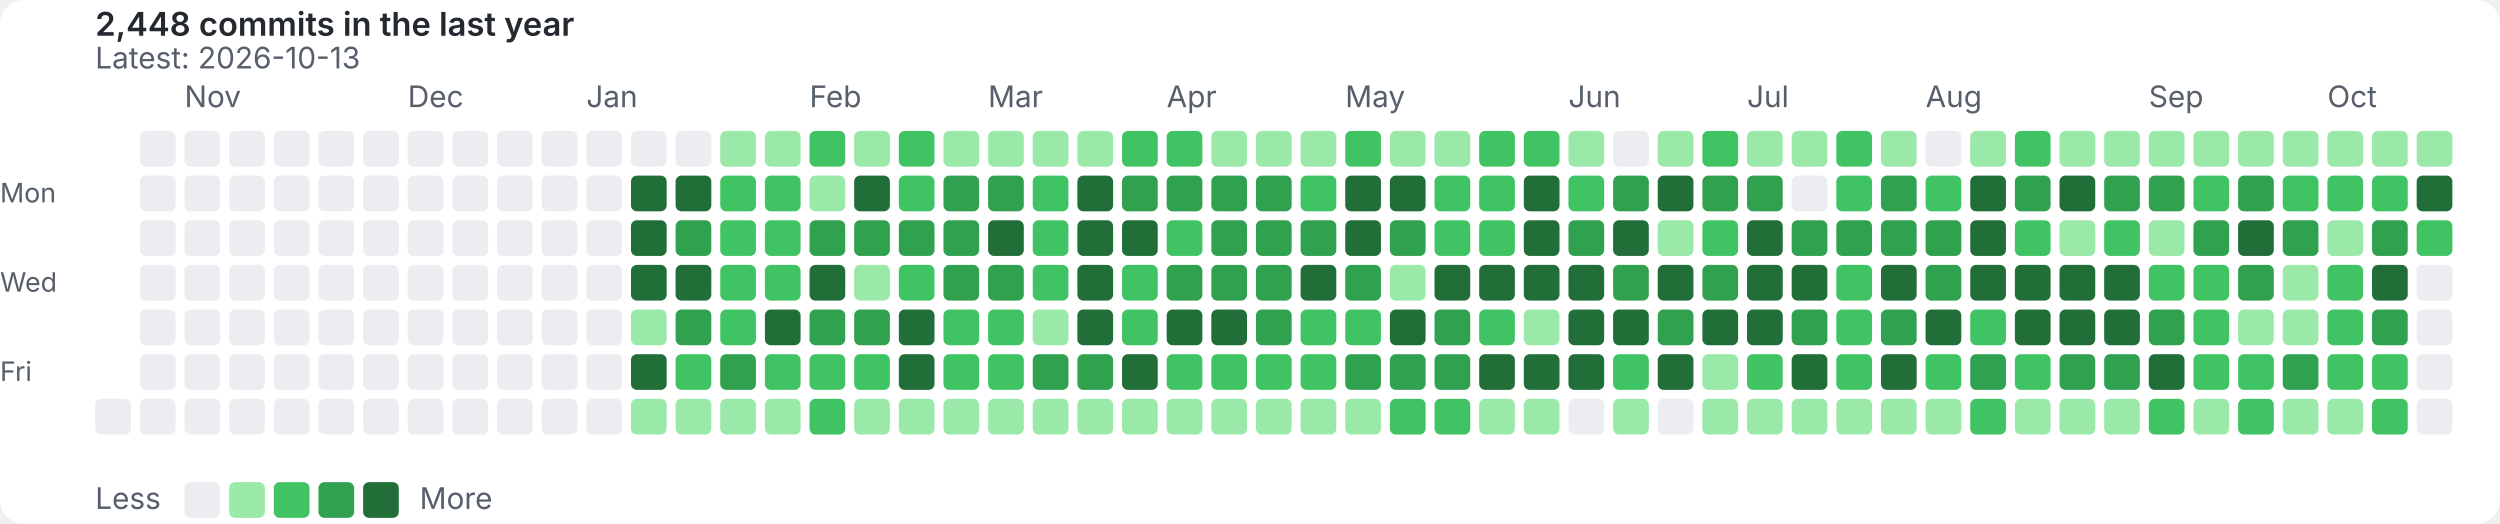
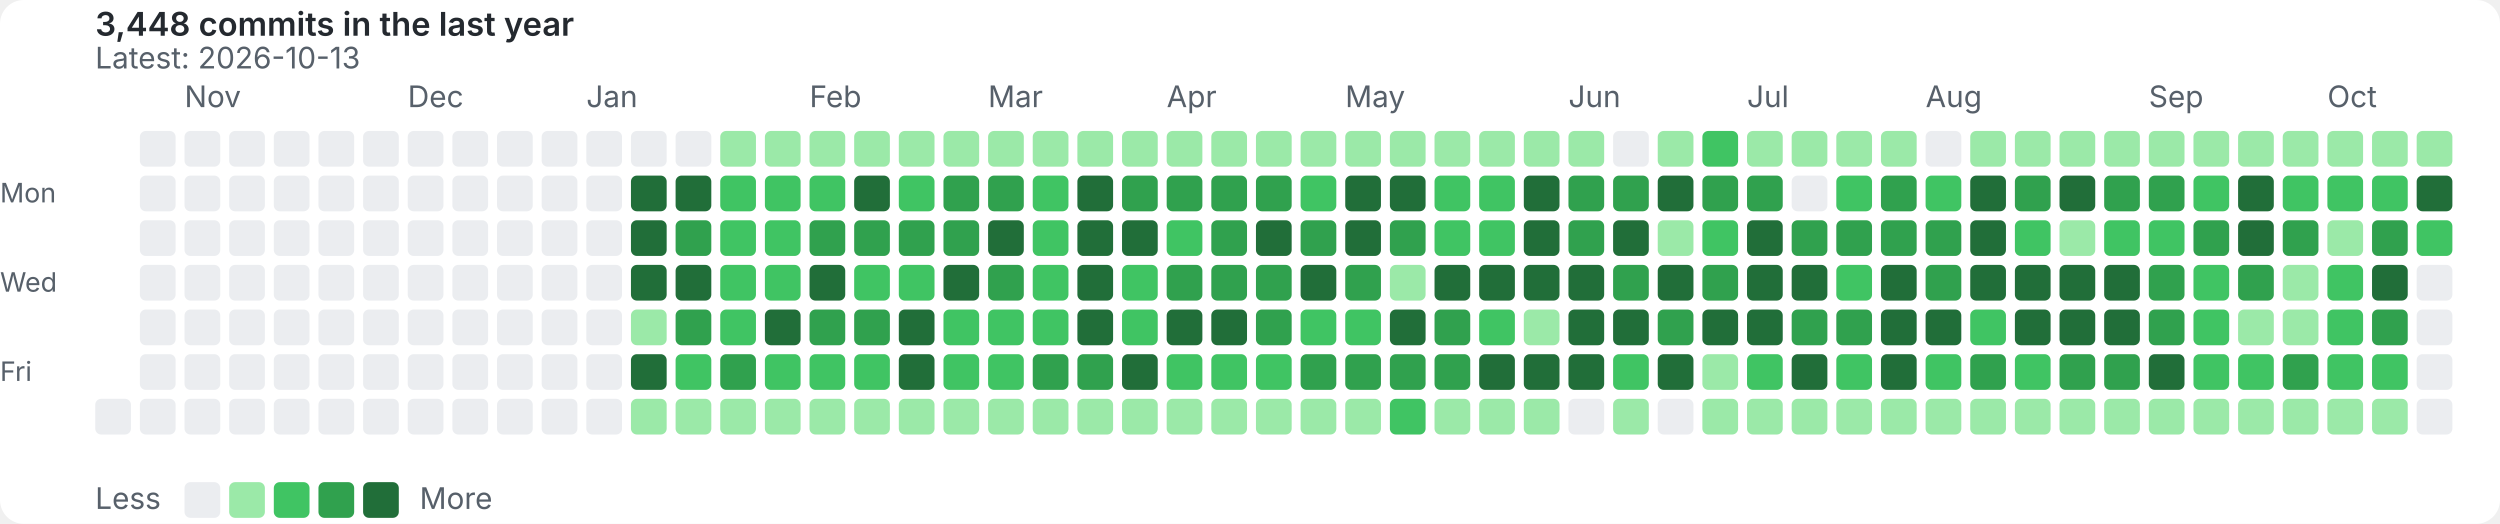
<svg xmlns="http://www.w3.org/2000/svg" viewBox="0 0 840 176" role="img" aria-labelledby="title description">
  <style>text{font-family:-apple-system,BlinkMacSystemFont,"Segoe UI",sans-serif;fill:#57606a;font-size:10px}.stat{font-size:11px;font-weight:600;fill:#24292f}.day{font-size:9px}.background{fill:#ffffff}@media(prefers-color-scheme:dark){text{fill:#8b949e}.stat{fill:#c9d1d9}.background{fill:#0d1117}}</style>
  <rect class="background" x="0" y="0" width="840" height="176" rx="8" />
-   <text class="stat" x="32" y="12">2,448 commits in the last year</text>
+   <text class="stat" x="32" y="12">3,448 commits in the last year</text>
  <text x="32" y="23">Latest: 2026-10-13</text>
  <rect x="32" y="44" width="12" height="12" rx="2" fill="#ebedf0" fill-opacity="0" />
  <rect x="32" y="59" width="12" height="12" rx="2" fill="#ebedf0" fill-opacity="0" />
  <rect x="32" y="74" width="12" height="12" rx="2" fill="#ebedf0" fill-opacity="0" />
  <rect x="32" y="89" width="12" height="12" rx="2" fill="#ebedf0" fill-opacity="0" />
  <rect x="32" y="104" width="12" height="12" rx="2" fill="#ebedf0" fill-opacity="0" />
  <rect x="32" y="119" width="12" height="12" rx="2" fill="#ebedf0" fill-opacity="0" />
  <rect x="32" y="134" width="12" height="12" rx="2" fill="#ebedf0" />
  <rect x="47" y="44" width="12" height="12" rx="2" fill="#ebedf0" />
  <rect x="47" y="59" width="12" height="12" rx="2" fill="#ebedf0" />
  <rect x="47" y="74" width="12" height="12" rx="2" fill="#ebedf0" />
  <rect x="47" y="89" width="12" height="12" rx="2" fill="#ebedf0" />
  <rect x="47" y="104" width="12" height="12" rx="2" fill="#ebedf0" />
  <rect x="47" y="119" width="12" height="12" rx="2" fill="#ebedf0" />
  <rect x="47" y="134" width="12" height="12" rx="2" fill="#ebedf0" />
  <rect x="62" y="44" width="12" height="12" rx="2" fill="#ebedf0" />
  <rect x="62" y="59" width="12" height="12" rx="2" fill="#ebedf0" />
  <rect x="62" y="74" width="12" height="12" rx="2" fill="#ebedf0" />
  <rect x="62" y="89" width="12" height="12" rx="2" fill="#ebedf0" />
  <rect x="62" y="104" width="12" height="12" rx="2" fill="#ebedf0" />
  <rect x="62" y="119" width="12" height="12" rx="2" fill="#ebedf0" />
  <rect x="62" y="134" width="12" height="12" rx="2" fill="#ebedf0" />
  <text x="62" y="36">Nov</text>
  <rect x="77" y="44" width="12" height="12" rx="2" fill="#ebedf0" />
  <rect x="77" y="59" width="12" height="12" rx="2" fill="#ebedf0" />
  <rect x="77" y="74" width="12" height="12" rx="2" fill="#ebedf0" />
  <rect x="77" y="89" width="12" height="12" rx="2" fill="#ebedf0" />
  <rect x="77" y="104" width="12" height="12" rx="2" fill="#ebedf0" />
  <rect x="77" y="119" width="12" height="12" rx="2" fill="#ebedf0" />
  <rect x="77" y="134" width="12" height="12" rx="2" fill="#ebedf0" />
  <rect x="92" y="44" width="12" height="12" rx="2" fill="#ebedf0" />
  <rect x="92" y="59" width="12" height="12" rx="2" fill="#ebedf0" />
  <rect x="92" y="74" width="12" height="12" rx="2" fill="#ebedf0" />
  <rect x="92" y="89" width="12" height="12" rx="2" fill="#ebedf0" />
  <rect x="92" y="104" width="12" height="12" rx="2" fill="#ebedf0" />
  <rect x="92" y="119" width="12" height="12" rx="2" fill="#ebedf0" />
  <rect x="92" y="134" width="12" height="12" rx="2" fill="#ebedf0" />
  <rect x="107" y="44" width="12" height="12" rx="2" fill="#ebedf0" />
  <rect x="107" y="59" width="12" height="12" rx="2" fill="#ebedf0" />
  <rect x="107" y="74" width="12" height="12" rx="2" fill="#ebedf0" />
  <rect x="107" y="89" width="12" height="12" rx="2" fill="#ebedf0" />
  <rect x="107" y="104" width="12" height="12" rx="2" fill="#ebedf0" />
  <rect x="107" y="119" width="12" height="12" rx="2" fill="#ebedf0" />
  <rect x="107" y="134" width="12" height="12" rx="2" fill="#ebedf0" />
  <rect x="122" y="44" width="12" height="12" rx="2" fill="#ebedf0" />
  <rect x="122" y="59" width="12" height="12" rx="2" fill="#ebedf0" />
  <rect x="122" y="74" width="12" height="12" rx="2" fill="#ebedf0" />
  <rect x="122" y="89" width="12" height="12" rx="2" fill="#ebedf0" />
  <rect x="122" y="104" width="12" height="12" rx="2" fill="#ebedf0" />
  <rect x="122" y="119" width="12" height="12" rx="2" fill="#ebedf0" />
  <rect x="122" y="134" width="12" height="12" rx="2" fill="#ebedf0" />
  <rect x="137" y="44" width="12" height="12" rx="2" fill="#ebedf0" />
  <rect x="137" y="59" width="12" height="12" rx="2" fill="#ebedf0" />
  <text x="137" y="36">Dec</text>
  <rect x="137" y="74" width="12" height="12" rx="2" fill="#ebedf0" />
  <rect x="137" y="89" width="12" height="12" rx="2" fill="#ebedf0" />
  <rect x="137" y="104" width="12" height="12" rx="2" fill="#ebedf0" />
  <rect x="137" y="119" width="12" height="12" rx="2" fill="#ebedf0" />
  <rect x="137" y="134" width="12" height="12" rx="2" fill="#ebedf0" />
  <rect x="152" y="44" width="12" height="12" rx="2" fill="#ebedf0" />
  <rect x="152" y="59" width="12" height="12" rx="2" fill="#ebedf0" />
  <rect x="152" y="74" width="12" height="12" rx="2" fill="#ebedf0" />
  <rect x="152" y="89" width="12" height="12" rx="2" fill="#ebedf0" />
  <rect x="152" y="104" width="12" height="12" rx="2" fill="#ebedf0" />
  <rect x="152" y="119" width="12" height="12" rx="2" fill="#ebedf0" />
  <rect x="152" y="134" width="12" height="12" rx="2" fill="#ebedf0" />
  <rect x="167" y="44" width="12" height="12" rx="2" fill="#ebedf0" />
  <rect x="167" y="59" width="12" height="12" rx="2" fill="#ebedf0" />
  <rect x="167" y="74" width="12" height="12" rx="2" fill="#ebedf0" />
  <rect x="167" y="89" width="12" height="12" rx="2" fill="#ebedf0" />
  <rect x="167" y="104" width="12" height="12" rx="2" fill="#ebedf0" />
  <rect x="167" y="119" width="12" height="12" rx="2" fill="#ebedf0" />
  <rect x="167" y="134" width="12" height="12" rx="2" fill="#ebedf0" />
  <rect x="182" y="44" width="12" height="12" rx="2" fill="#ebedf0" />
  <rect x="182" y="59" width="12" height="12" rx="2" fill="#ebedf0" />
  <rect x="182" y="74" width="12" height="12" rx="2" fill="#ebedf0" />
  <rect x="182" y="89" width="12" height="12" rx="2" fill="#ebedf0" />
  <rect x="182" y="104" width="12" height="12" rx="2" fill="#ebedf0" />
  <rect x="182" y="119" width="12" height="12" rx="2" fill="#ebedf0" />
  <rect x="182" y="134" width="12" height="12" rx="2" fill="#ebedf0" />
  <rect x="197" y="44" width="12" height="12" rx="2" fill="#ebedf0" />
  <rect x="197" y="59" width="12" height="12" rx="2" fill="#ebedf0" />
  <rect x="197" y="74" width="12" height="12" rx="2" fill="#ebedf0" />
  <rect x="197" y="89" width="12" height="12" rx="2" fill="#ebedf0" />
  <rect x="197" y="104" width="12" height="12" rx="2" fill="#ebedf0" />
  <text x="197" y="36">Jan</text>
  <rect x="197" y="119" width="12" height="12" rx="2" fill="#ebedf0" />
  <rect x="197" y="134" width="12" height="12" rx="2" fill="#ebedf0" />
  <rect x="212" y="44" width="12" height="12" rx="2" fill="#ebedf0" />
  <rect x="212" y="59" width="12" height="12" rx="2" fill="#216e39" />
  <rect x="212" y="74" width="12" height="12" rx="2" fill="#216e39" />
  <rect x="212" y="89" width="12" height="12" rx="2" fill="#216e39" />
  <rect x="212" y="104" width="12" height="12" rx="2" fill="#9be9a8" />
  <rect x="212" y="119" width="12" height="12" rx="2" fill="#216e39" />
  <rect x="212" y="134" width="12" height="12" rx="2" fill="#9be9a8" />
  <rect x="227" y="44" width="12" height="12" rx="2" fill="#ebedf0" />
  <rect x="227" y="59" width="12" height="12" rx="2" fill="#216e39" />
  <rect x="227" y="74" width="12" height="12" rx="2" fill="#30a14e" />
  <rect x="227" y="89" width="12" height="12" rx="2" fill="#216e39" />
  <rect x="227" y="104" width="12" height="12" rx="2" fill="#30a14e" />
  <rect x="227" y="119" width="12" height="12" rx="2" fill="#40c463" />
  <rect x="227" y="134" width="12" height="12" rx="2" fill="#9be9a8" />
  <rect x="242" y="44" width="12" height="12" rx="2" fill="#9be9a8" />
  <rect x="242" y="59" width="12" height="12" rx="2" fill="#40c463" />
  <rect x="242" y="74" width="12" height="12" rx="2" fill="#40c463" />
  <rect x="242" y="89" width="12" height="12" rx="2" fill="#40c463" />
  <rect x="242" y="104" width="12" height="12" rx="2" fill="#40c463" />
  <rect x="242" y="119" width="12" height="12" rx="2" fill="#30a14e" />
  <rect x="242" y="134" width="12" height="12" rx="2" fill="#9be9a8" />
  <rect x="257" y="44" width="12" height="12" rx="2" fill="#9be9a8" />
  <rect x="257" y="59" width="12" height="12" rx="2" fill="#40c463" />
  <rect x="257" y="74" width="12" height="12" rx="2" fill="#40c463" />
  <rect x="257" y="89" width="12" height="12" rx="2" fill="#40c463" />
  <rect x="257" y="104" width="12" height="12" rx="2" fill="#216e39" />
  <rect x="257" y="119" width="12" height="12" rx="2" fill="#40c463" />
  <rect x="257" y="134" width="12" height="12" rx="2" fill="#9be9a8" />
-   <rect x="272" y="44" width="12" height="12" rx="2" fill="#40c463" />
+   <rect x="272" y="44" width="12" height="12" rx="2" fill="#9be9a8" />
  <text x="272" y="36">Feb</text>
-   <rect x="272" y="59" width="12" height="12" rx="2" fill="#9be9a8" />
+   <rect x="272" y="59" width="12" height="12" rx="2" fill="#40c463" />
  <rect x="272" y="74" width="12" height="12" rx="2" fill="#30a14e" />
  <rect x="272" y="89" width="12" height="12" rx="2" fill="#216e39" />
  <rect x="272" y="104" width="12" height="12" rx="2" fill="#30a14e" />
  <rect x="272" y="119" width="12" height="12" rx="2" fill="#40c463" />
-   <rect x="272" y="134" width="12" height="12" rx="2" fill="#40c463" />
+   <rect x="272" y="134" width="12" height="12" rx="2" fill="#9be9a8" />
  <rect x="287" y="44" width="12" height="12" rx="2" fill="#9be9a8" />
  <rect x="287" y="59" width="12" height="12" rx="2" fill="#216e39" />
  <rect x="287" y="74" width="12" height="12" rx="2" fill="#30a14e" />
-   <rect x="287" y="89" width="12" height="12" rx="2" fill="#9be9a8" />
+   <rect x="287" y="89" width="12" height="12" rx="2" fill="#40c463" />
  <rect x="287" y="104" width="12" height="12" rx="2" fill="#30a14e" />
  <rect x="287" y="119" width="12" height="12" rx="2" fill="#40c463" />
  <rect x="287" y="134" width="12" height="12" rx="2" fill="#9be9a8" />
-   <rect x="302" y="44" width="12" height="12" rx="2" fill="#40c463" />
+   <rect x="302" y="44" width="12" height="12" rx="2" fill="#9be9a8" />
  <rect x="302" y="59" width="12" height="12" rx="2" fill="#40c463" />
  <rect x="302" y="74" width="12" height="12" rx="2" fill="#30a14e" />
  <rect x="302" y="89" width="12" height="12" rx="2" fill="#40c463" />
  <rect x="302" y="104" width="12" height="12" rx="2" fill="#216e39" />
  <rect x="302" y="119" width="12" height="12" rx="2" fill="#216e39" />
  <rect x="302" y="134" width="12" height="12" rx="2" fill="#9be9a8" />
  <rect x="317" y="44" width="12" height="12" rx="2" fill="#9be9a8" />
  <rect x="317" y="59" width="12" height="12" rx="2" fill="#30a14e" />
  <rect x="317" y="74" width="12" height="12" rx="2" fill="#30a14e" />
-   <rect x="317" y="89" width="12" height="12" rx="2" fill="#30a14e" />
+   <rect x="317" y="89" width="12" height="12" rx="2" fill="#216e39" />
  <rect x="317" y="104" width="12" height="12" rx="2" fill="#40c463" />
  <rect x="317" y="119" width="12" height="12" rx="2" fill="#40c463" />
  <rect x="317" y="134" width="12" height="12" rx="2" fill="#9be9a8" />
  <rect x="332" y="44" width="12" height="12" rx="2" fill="#9be9a8" />
  <text x="332" y="36">Mar</text>
  <rect x="332" y="59" width="12" height="12" rx="2" fill="#30a14e" />
  <rect x="332" y="74" width="12" height="12" rx="2" fill="#216e39" />
  <rect x="332" y="89" width="12" height="12" rx="2" fill="#30a14e" />
  <rect x="332" y="104" width="12" height="12" rx="2" fill="#40c463" />
  <rect x="332" y="119" width="12" height="12" rx="2" fill="#40c463" />
  <rect x="332" y="134" width="12" height="12" rx="2" fill="#9be9a8" />
  <rect x="347" y="44" width="12" height="12" rx="2" fill="#9be9a8" />
  <rect x="347" y="59" width="12" height="12" rx="2" fill="#40c463" />
  <rect x="347" y="74" width="12" height="12" rx="2" fill="#40c463" />
  <rect x="347" y="89" width="12" height="12" rx="2" fill="#40c463" />
-   <rect x="347" y="104" width="12" height="12" rx="2" fill="#9be9a8" />
+   <rect x="347" y="104" width="12" height="12" rx="2" fill="#40c463" />
  <rect x="347" y="119" width="12" height="12" rx="2" fill="#30a14e" />
  <rect x="347" y="134" width="12" height="12" rx="2" fill="#9be9a8" />
  <rect x="362" y="44" width="12" height="12" rx="2" fill="#9be9a8" />
  <rect x="362" y="59" width="12" height="12" rx="2" fill="#216e39" />
  <rect x="362" y="74" width="12" height="12" rx="2" fill="#216e39" />
  <rect x="362" y="89" width="12" height="12" rx="2" fill="#216e39" />
  <rect x="362" y="104" width="12" height="12" rx="2" fill="#216e39" />
  <rect x="362" y="119" width="12" height="12" rx="2" fill="#30a14e" />
  <rect x="362" y="134" width="12" height="12" rx="2" fill="#9be9a8" />
-   <rect x="377" y="44" width="12" height="12" rx="2" fill="#40c463" />
+   <rect x="377" y="44" width="12" height="12" rx="2" fill="#9be9a8" />
  <rect x="377" y="59" width="12" height="12" rx="2" fill="#30a14e" />
  <rect x="377" y="74" width="12" height="12" rx="2" fill="#216e39" />
  <rect x="377" y="89" width="12" height="12" rx="2" fill="#40c463" />
  <rect x="377" y="104" width="12" height="12" rx="2" fill="#40c463" />
  <rect x="377" y="119" width="12" height="12" rx="2" fill="#216e39" />
  <rect x="377" y="134" width="12" height="12" rx="2" fill="#9be9a8" />
-   <rect x="392" y="44" width="12" height="12" rx="2" fill="#40c463" />
+   <rect x="392" y="44" width="12" height="12" rx="2" fill="#9be9a8" />
  <rect x="392" y="59" width="12" height="12" rx="2" fill="#30a14e" />
  <rect x="392" y="74" width="12" height="12" rx="2" fill="#40c463" />
  <rect x="392" y="89" width="12" height="12" rx="2" fill="#30a14e" />
  <text x="392" y="36">Apr</text>
  <rect x="392" y="104" width="12" height="12" rx="2" fill="#216e39" />
  <rect x="392" y="119" width="12" height="12" rx="2" fill="#40c463" />
  <rect x="392" y="134" width="12" height="12" rx="2" fill="#9be9a8" />
  <rect x="407" y="44" width="12" height="12" rx="2" fill="#9be9a8" />
  <rect x="407" y="59" width="12" height="12" rx="2" fill="#30a14e" />
  <rect x="407" y="74" width="12" height="12" rx="2" fill="#30a14e" />
  <rect x="407" y="89" width="12" height="12" rx="2" fill="#30a14e" />
  <rect x="407" y="104" width="12" height="12" rx="2" fill="#216e39" />
  <rect x="407" y="119" width="12" height="12" rx="2" fill="#40c463" />
  <rect x="407" y="134" width="12" height="12" rx="2" fill="#9be9a8" />
  <rect x="422" y="44" width="12" height="12" rx="2" fill="#9be9a8" />
  <rect x="422" y="59" width="12" height="12" rx="2" fill="#30a14e" />
-   <rect x="422" y="74" width="12" height="12" rx="2" fill="#30a14e" />
+   <rect x="422" y="74" width="12" height="12" rx="2" fill="#216e39" />
  <rect x="422" y="89" width="12" height="12" rx="2" fill="#30a14e" />
  <rect x="422" y="104" width="12" height="12" rx="2" fill="#30a14e" />
  <rect x="422" y="119" width="12" height="12" rx="2" fill="#40c463" />
  <rect x="422" y="134" width="12" height="12" rx="2" fill="#9be9a8" />
  <rect x="437" y="44" width="12" height="12" rx="2" fill="#9be9a8" />
  <rect x="437" y="59" width="12" height="12" rx="2" fill="#40c463" />
  <rect x="437" y="74" width="12" height="12" rx="2" fill="#30a14e" />
  <rect x="437" y="89" width="12" height="12" rx="2" fill="#216e39" />
  <rect x="437" y="104" width="12" height="12" rx="2" fill="#40c463" />
-   <rect x="437" y="119" width="12" height="12" rx="2" fill="#40c463" />
+   <rect x="437" y="119" width="12" height="12" rx="2" fill="#30a14e" />
  <rect x="437" y="134" width="12" height="12" rx="2" fill="#9be9a8" />
-   <rect x="452" y="44" width="12" height="12" rx="2" fill="#40c463" />
+   <rect x="452" y="44" width="12" height="12" rx="2" fill="#9be9a8" />
  <rect x="452" y="59" width="12" height="12" rx="2" fill="#216e39" />
  <rect x="452" y="74" width="12" height="12" rx="2" fill="#216e39" />
  <rect x="452" y="89" width="12" height="12" rx="2" fill="#30a14e" />
  <rect x="452" y="104" width="12" height="12" rx="2" fill="#40c463" />
  <rect x="452" y="119" width="12" height="12" rx="2" fill="#30a14e" />
  <text x="452" y="36">May</text>
  <rect x="452" y="134" width="12" height="12" rx="2" fill="#9be9a8" />
  <rect x="467" y="44" width="12" height="12" rx="2" fill="#9be9a8" />
  <rect x="467" y="59" width="12" height="12" rx="2" fill="#216e39" />
  <rect x="467" y="74" width="12" height="12" rx="2" fill="#30a14e" />
  <rect x="467" y="89" width="12" height="12" rx="2" fill="#9be9a8" />
  <rect x="467" y="104" width="12" height="12" rx="2" fill="#216e39" />
  <rect x="467" y="119" width="12" height="12" rx="2" fill="#30a14e" />
  <rect x="467" y="134" width="12" height="12" rx="2" fill="#40c463" />
  <rect x="482" y="44" width="12" height="12" rx="2" fill="#9be9a8" />
  <rect x="482" y="59" width="12" height="12" rx="2" fill="#40c463" />
  <rect x="482" y="74" width="12" height="12" rx="2" fill="#40c463" />
  <rect x="482" y="89" width="12" height="12" rx="2" fill="#216e39" />
  <rect x="482" y="104" width="12" height="12" rx="2" fill="#30a14e" />
  <rect x="482" y="119" width="12" height="12" rx="2" fill="#30a14e" />
-   <rect x="482" y="134" width="12" height="12" rx="2" fill="#40c463" />
-   <rect x="497" y="44" width="12" height="12" rx="2" fill="#40c463" />
+   <rect x="482" y="134" width="12" height="12" rx="2" fill="#9be9a8" />
+   <rect x="497" y="44" width="12" height="12" rx="2" fill="#9be9a8" />
  <rect x="497" y="59" width="12" height="12" rx="2" fill="#40c463" />
  <rect x="497" y="74" width="12" height="12" rx="2" fill="#40c463" />
  <rect x="497" y="89" width="12" height="12" rx="2" fill="#216e39" />
  <rect x="497" y="104" width="12" height="12" rx="2" fill="#40c463" />
  <rect x="497" y="119" width="12" height="12" rx="2" fill="#216e39" />
  <rect x="497" y="134" width="12" height="12" rx="2" fill="#9be9a8" />
-   <rect x="512" y="44" width="12" height="12" rx="2" fill="#40c463" />
+   <rect x="512" y="44" width="12" height="12" rx="2" fill="#9be9a8" />
  <rect x="512" y="59" width="12" height="12" rx="2" fill="#216e39" />
  <rect x="512" y="74" width="12" height="12" rx="2" fill="#216e39" />
  <rect x="512" y="89" width="12" height="12" rx="2" fill="#216e39" />
  <rect x="512" y="104" width="12" height="12" rx="2" fill="#9be9a8" />
  <rect x="512" y="119" width="12" height="12" rx="2" fill="#216e39" />
  <rect x="512" y="134" width="12" height="12" rx="2" fill="#9be9a8" />
  <rect x="527" y="44" width="12" height="12" rx="2" fill="#9be9a8" />
-   <rect x="527" y="59" width="12" height="12" rx="2" fill="#40c463" />
+   <rect x="527" y="59" width="12" height="12" rx="2" fill="#30a14e" />
  <text x="527" y="36">Jun</text>
  <rect x="527" y="74" width="12" height="12" rx="2" fill="#30a14e" />
  <rect x="527" y="89" width="12" height="12" rx="2" fill="#216e39" />
  <rect x="527" y="104" width="12" height="12" rx="2" fill="#216e39" />
  <rect x="527" y="119" width="12" height="12" rx="2" fill="#216e39" />
  <rect x="527" y="134" width="12" height="12" rx="2" fill="#ebedf0" />
  <rect x="542" y="44" width="12" height="12" rx="2" fill="#ebedf0" />
  <rect x="542" y="59" width="12" height="12" rx="2" fill="#30a14e" />
  <rect x="542" y="74" width="12" height="12" rx="2" fill="#216e39" />
  <rect x="542" y="89" width="12" height="12" rx="2" fill="#30a14e" />
  <rect x="542" y="104" width="12" height="12" rx="2" fill="#216e39" />
  <rect x="542" y="119" width="12" height="12" rx="2" fill="#40c463" />
  <rect x="542" y="134" width="12" height="12" rx="2" fill="#9be9a8" />
  <rect x="557" y="44" width="12" height="12" rx="2" fill="#9be9a8" />
  <rect x="557" y="59" width="12" height="12" rx="2" fill="#216e39" />
  <rect x="557" y="74" width="12" height="12" rx="2" fill="#9be9a8" />
  <rect x="557" y="89" width="12" height="12" rx="2" fill="#216e39" />
  <rect x="557" y="104" width="12" height="12" rx="2" fill="#30a14e" />
  <rect x="557" y="119" width="12" height="12" rx="2" fill="#216e39" />
  <rect x="557" y="134" width="12" height="12" rx="2" fill="#ebedf0" />
  <rect x="572" y="44" width="12" height="12" rx="2" fill="#40c463" />
  <rect x="572" y="59" width="12" height="12" rx="2" fill="#30a14e" />
  <rect x="572" y="74" width="12" height="12" rx="2" fill="#40c463" />
  <rect x="572" y="89" width="12" height="12" rx="2" fill="#30a14e" />
  <rect x="572" y="104" width="12" height="12" rx="2" fill="#216e39" />
  <rect x="572" y="119" width="12" height="12" rx="2" fill="#9be9a8" />
  <rect x="572" y="134" width="12" height="12" rx="2" fill="#9be9a8" />
  <rect x="587" y="44" width="12" height="12" rx="2" fill="#9be9a8" />
  <rect x="587" y="59" width="12" height="12" rx="2" fill="#30a14e" />
  <rect x="587" y="74" width="12" height="12" rx="2" fill="#216e39" />
  <rect x="587" y="89" width="12" height="12" rx="2" fill="#216e39" />
  <text x="587" y="36">Jul</text>
  <rect x="587" y="104" width="12" height="12" rx="2" fill="#216e39" />
  <rect x="587" y="119" width="12" height="12" rx="2" fill="#40c463" />
  <rect x="587" y="134" width="12" height="12" rx="2" fill="#9be9a8" />
  <rect x="602" y="44" width="12" height="12" rx="2" fill="#9be9a8" />
  <rect x="602" y="59" width="12" height="12" rx="2" fill="#ebedf0" />
  <rect x="602" y="74" width="12" height="12" rx="2" fill="#30a14e" />
  <rect x="602" y="89" width="12" height="12" rx="2" fill="#216e39" />
  <rect x="602" y="104" width="12" height="12" rx="2" fill="#30a14e" />
  <rect x="602" y="119" width="12" height="12" rx="2" fill="#216e39" />
  <rect x="602" y="134" width="12" height="12" rx="2" fill="#9be9a8" />
-   <rect x="617" y="44" width="12" height="12" rx="2" fill="#40c463" />
+   <rect x="617" y="44" width="12" height="12" rx="2" fill="#9be9a8" />
  <rect x="617" y="59" width="12" height="12" rx="2" fill="#40c463" />
  <rect x="617" y="74" width="12" height="12" rx="2" fill="#30a14e" />
  <rect x="617" y="89" width="12" height="12" rx="2" fill="#40c463" />
-   <rect x="617" y="104" width="12" height="12" rx="2" fill="#40c463" />
+   <rect x="617" y="104" width="12" height="12" rx="2" fill="#30a14e" />
  <rect x="617" y="119" width="12" height="12" rx="2" fill="#40c463" />
  <rect x="617" y="134" width="12" height="12" rx="2" fill="#9be9a8" />
  <rect x="632" y="44" width="12" height="12" rx="2" fill="#9be9a8" />
  <rect x="632" y="59" width="12" height="12" rx="2" fill="#30a14e" />
  <rect x="632" y="74" width="12" height="12" rx="2" fill="#30a14e" />
  <rect x="632" y="89" width="12" height="12" rx="2" fill="#216e39" />
-   <rect x="632" y="104" width="12" height="12" rx="2" fill="#30a14e" />
+   <rect x="632" y="104" width="12" height="12" rx="2" fill="#216e39" />
  <rect x="632" y="119" width="12" height="12" rx="2" fill="#216e39" />
  <rect x="632" y="134" width="12" height="12" rx="2" fill="#9be9a8" />
  <rect x="647" y="44" width="12" height="12" rx="2" fill="#ebedf0" />
  <rect x="647" y="59" width="12" height="12" rx="2" fill="#40c463" />
  <rect x="647" y="74" width="12" height="12" rx="2" fill="#30a14e" />
  <rect x="647" y="89" width="12" height="12" rx="2" fill="#30a14e" />
  <rect x="647" y="104" width="12" height="12" rx="2" fill="#216e39" />
  <rect x="647" y="119" width="12" height="12" rx="2" fill="#40c463" />
  <rect x="647" y="134" width="12" height="12" rx="2" fill="#9be9a8" />
  <text x="647" y="36">Aug</text>
  <rect x="662" y="44" width="12" height="12" rx="2" fill="#9be9a8" />
  <rect x="662" y="59" width="12" height="12" rx="2" fill="#216e39" />
  <rect x="662" y="74" width="12" height="12" rx="2" fill="#216e39" />
  <rect x="662" y="89" width="12" height="12" rx="2" fill="#216e39" />
  <rect x="662" y="104" width="12" height="12" rx="2" fill="#40c463" />
  <rect x="662" y="119" width="12" height="12" rx="2" fill="#30a14e" />
-   <rect x="662" y="134" width="12" height="12" rx="2" fill="#40c463" />
-   <rect x="677" y="44" width="12" height="12" rx="2" fill="#40c463" />
+   <rect x="662" y="134" width="12" height="12" rx="2" fill="#9be9a8" />
+   <rect x="677" y="44" width="12" height="12" rx="2" fill="#9be9a8" />
  <rect x="677" y="59" width="12" height="12" rx="2" fill="#30a14e" />
  <rect x="677" y="74" width="12" height="12" rx="2" fill="#40c463" />
  <rect x="677" y="89" width="12" height="12" rx="2" fill="#216e39" />
  <rect x="677" y="104" width="12" height="12" rx="2" fill="#216e39" />
  <rect x="677" y="119" width="12" height="12" rx="2" fill="#40c463" />
  <rect x="677" y="134" width="12" height="12" rx="2" fill="#9be9a8" />
  <rect x="692" y="44" width="12" height="12" rx="2" fill="#9be9a8" />
  <rect x="692" y="59" width="12" height="12" rx="2" fill="#216e39" />
  <rect x="692" y="74" width="12" height="12" rx="2" fill="#9be9a8" />
  <rect x="692" y="89" width="12" height="12" rx="2" fill="#216e39" />
  <rect x="692" y="104" width="12" height="12" rx="2" fill="#216e39" />
  <rect x="692" y="119" width="12" height="12" rx="2" fill="#30a14e" />
  <rect x="692" y="134" width="12" height="12" rx="2" fill="#9be9a8" />
  <rect x="707" y="44" width="12" height="12" rx="2" fill="#9be9a8" />
  <rect x="707" y="59" width="12" height="12" rx="2" fill="#30a14e" />
  <rect x="707" y="74" width="12" height="12" rx="2" fill="#40c463" />
  <rect x="707" y="89" width="12" height="12" rx="2" fill="#216e39" />
  <rect x="707" y="104" width="12" height="12" rx="2" fill="#216e39" />
  <rect x="707" y="119" width="12" height="12" rx="2" fill="#30a14e" />
  <rect x="707" y="134" width="12" height="12" rx="2" fill="#9be9a8" />
  <rect x="722" y="44" width="12" height="12" rx="2" fill="#9be9a8" />
  <rect x="722" y="59" width="12" height="12" rx="2" fill="#30a14e" />
-   <rect x="722" y="74" width="12" height="12" rx="2" fill="#9be9a8" />
+   <rect x="722" y="74" width="12" height="12" rx="2" fill="#40c463" />
  <text x="722" y="36">Sep</text>
-   <rect x="722" y="89" width="12" height="12" rx="2" fill="#40c463" />
+   <rect x="722" y="89" width="12" height="12" rx="2" fill="#30a14e" />
  <rect x="722" y="104" width="12" height="12" rx="2" fill="#30a14e" />
  <rect x="722" y="119" width="12" height="12" rx="2" fill="#216e39" />
-   <rect x="722" y="134" width="12" height="12" rx="2" fill="#40c463" />
+   <rect x="722" y="134" width="12" height="12" rx="2" fill="#9be9a8" />
  <rect x="737" y="44" width="12" height="12" rx="2" fill="#9be9a8" />
  <rect x="737" y="59" width="12" height="12" rx="2" fill="#40c463" />
  <rect x="737" y="74" width="12" height="12" rx="2" fill="#30a14e" />
  <rect x="737" y="89" width="12" height="12" rx="2" fill="#40c463" />
  <rect x="737" y="104" width="12" height="12" rx="2" fill="#40c463" />
  <rect x="737" y="119" width="12" height="12" rx="2" fill="#40c463" />
  <rect x="737" y="134" width="12" height="12" rx="2" fill="#9be9a8" />
  <rect x="752" y="44" width="12" height="12" rx="2" fill="#9be9a8" />
-   <rect x="752" y="59" width="12" height="12" rx="2" fill="#30a14e" />
+   <rect x="752" y="59" width="12" height="12" rx="2" fill="#216e39" />
  <rect x="752" y="74" width="12" height="12" rx="2" fill="#216e39" />
  <rect x="752" y="89" width="12" height="12" rx="2" fill="#30a14e" />
  <rect x="752" y="104" width="12" height="12" rx="2" fill="#9be9a8" />
  <rect x="752" y="119" width="12" height="12" rx="2" fill="#40c463" />
-   <rect x="752" y="134" width="12" height="12" rx="2" fill="#40c463" />
+   <rect x="752" y="134" width="12" height="12" rx="2" fill="#9be9a8" />
  <rect x="767" y="44" width="12" height="12" rx="2" fill="#9be9a8" />
  <rect x="767" y="59" width="12" height="12" rx="2" fill="#40c463" />
  <rect x="767" y="74" width="12" height="12" rx="2" fill="#30a14e" />
  <rect x="767" y="89" width="12" height="12" rx="2" fill="#9be9a8" />
  <rect x="767" y="104" width="12" height="12" rx="2" fill="#9be9a8" />
  <rect x="767" y="119" width="12" height="12" rx="2" fill="#30a14e" />
  <rect x="767" y="134" width="12" height="12" rx="2" fill="#9be9a8" />
  <rect x="782" y="44" width="12" height="12" rx="2" fill="#9be9a8" />
  <rect x="782" y="59" width="12" height="12" rx="2" fill="#40c463" />
  <rect x="782" y="74" width="12" height="12" rx="2" fill="#9be9a8" />
  <rect x="782" y="89" width="12" height="12" rx="2" fill="#40c463" />
  <rect x="782" y="104" width="12" height="12" rx="2" fill="#40c463" />
  <text x="782" y="36">Oct</text>
  <rect x="782" y="119" width="12" height="12" rx="2" fill="#40c463" />
  <rect x="782" y="134" width="12" height="12" rx="2" fill="#9be9a8" />
  <rect x="797" y="44" width="12" height="12" rx="2" fill="#9be9a8" />
  <rect x="797" y="59" width="12" height="12" rx="2" fill="#40c463" />
  <rect x="797" y="74" width="12" height="12" rx="2" fill="#30a14e" />
  <rect x="797" y="89" width="12" height="12" rx="2" fill="#216e39" />
  <rect x="797" y="104" width="12" height="12" rx="2" fill="#30a14e" />
  <rect x="797" y="119" width="12" height="12" rx="2" fill="#40c463" />
-   <rect x="797" y="134" width="12" height="12" rx="2" fill="#40c463" />
+   <rect x="797" y="134" width="12" height="12" rx="2" fill="#9be9a8" />
  <rect x="812" y="44" width="12" height="12" rx="2" fill="#9be9a8" />
  <rect x="812" y="59" width="12" height="12" rx="2" fill="#216e39" />
  <rect x="812" y="74" width="12" height="12" rx="2" fill="#40c463" />
  <rect x="812" y="89" width="12" height="12" rx="2" fill="#ebedf0" />
  <rect x="812" y="104" width="12" height="12" rx="2" fill="#ebedf0" />
  <rect x="812" y="119" width="12" height="12" rx="2" fill="#ebedf0" />
  <rect x="812" y="134" width="12" height="12" rx="2" fill="#ebedf0" />
  <text class="day" x="0" y="68">Mon</text>
  <text class="day" x="0" y="98">Wed</text>
  <text class="day" x="0" y="128">Fri</text>
  <text x="32" y="171">Less</text>
  <rect x="62" y="162" width="12" height="12" rx="2" fill="#ebedf0" />
  <rect x="77" y="162" width="12" height="12" rx="2" fill="#9be9a8" />
  <rect x="92" y="162" width="12" height="12" rx="2" fill="#40c463" />
  <rect x="107" y="162" width="12" height="12" rx="2" fill="#30a14e" />
  <rect x="122" y="162" width="12" height="12" rx="2" fill="#216e39" />
  <text x="141" y="171">More</text>
</svg>
